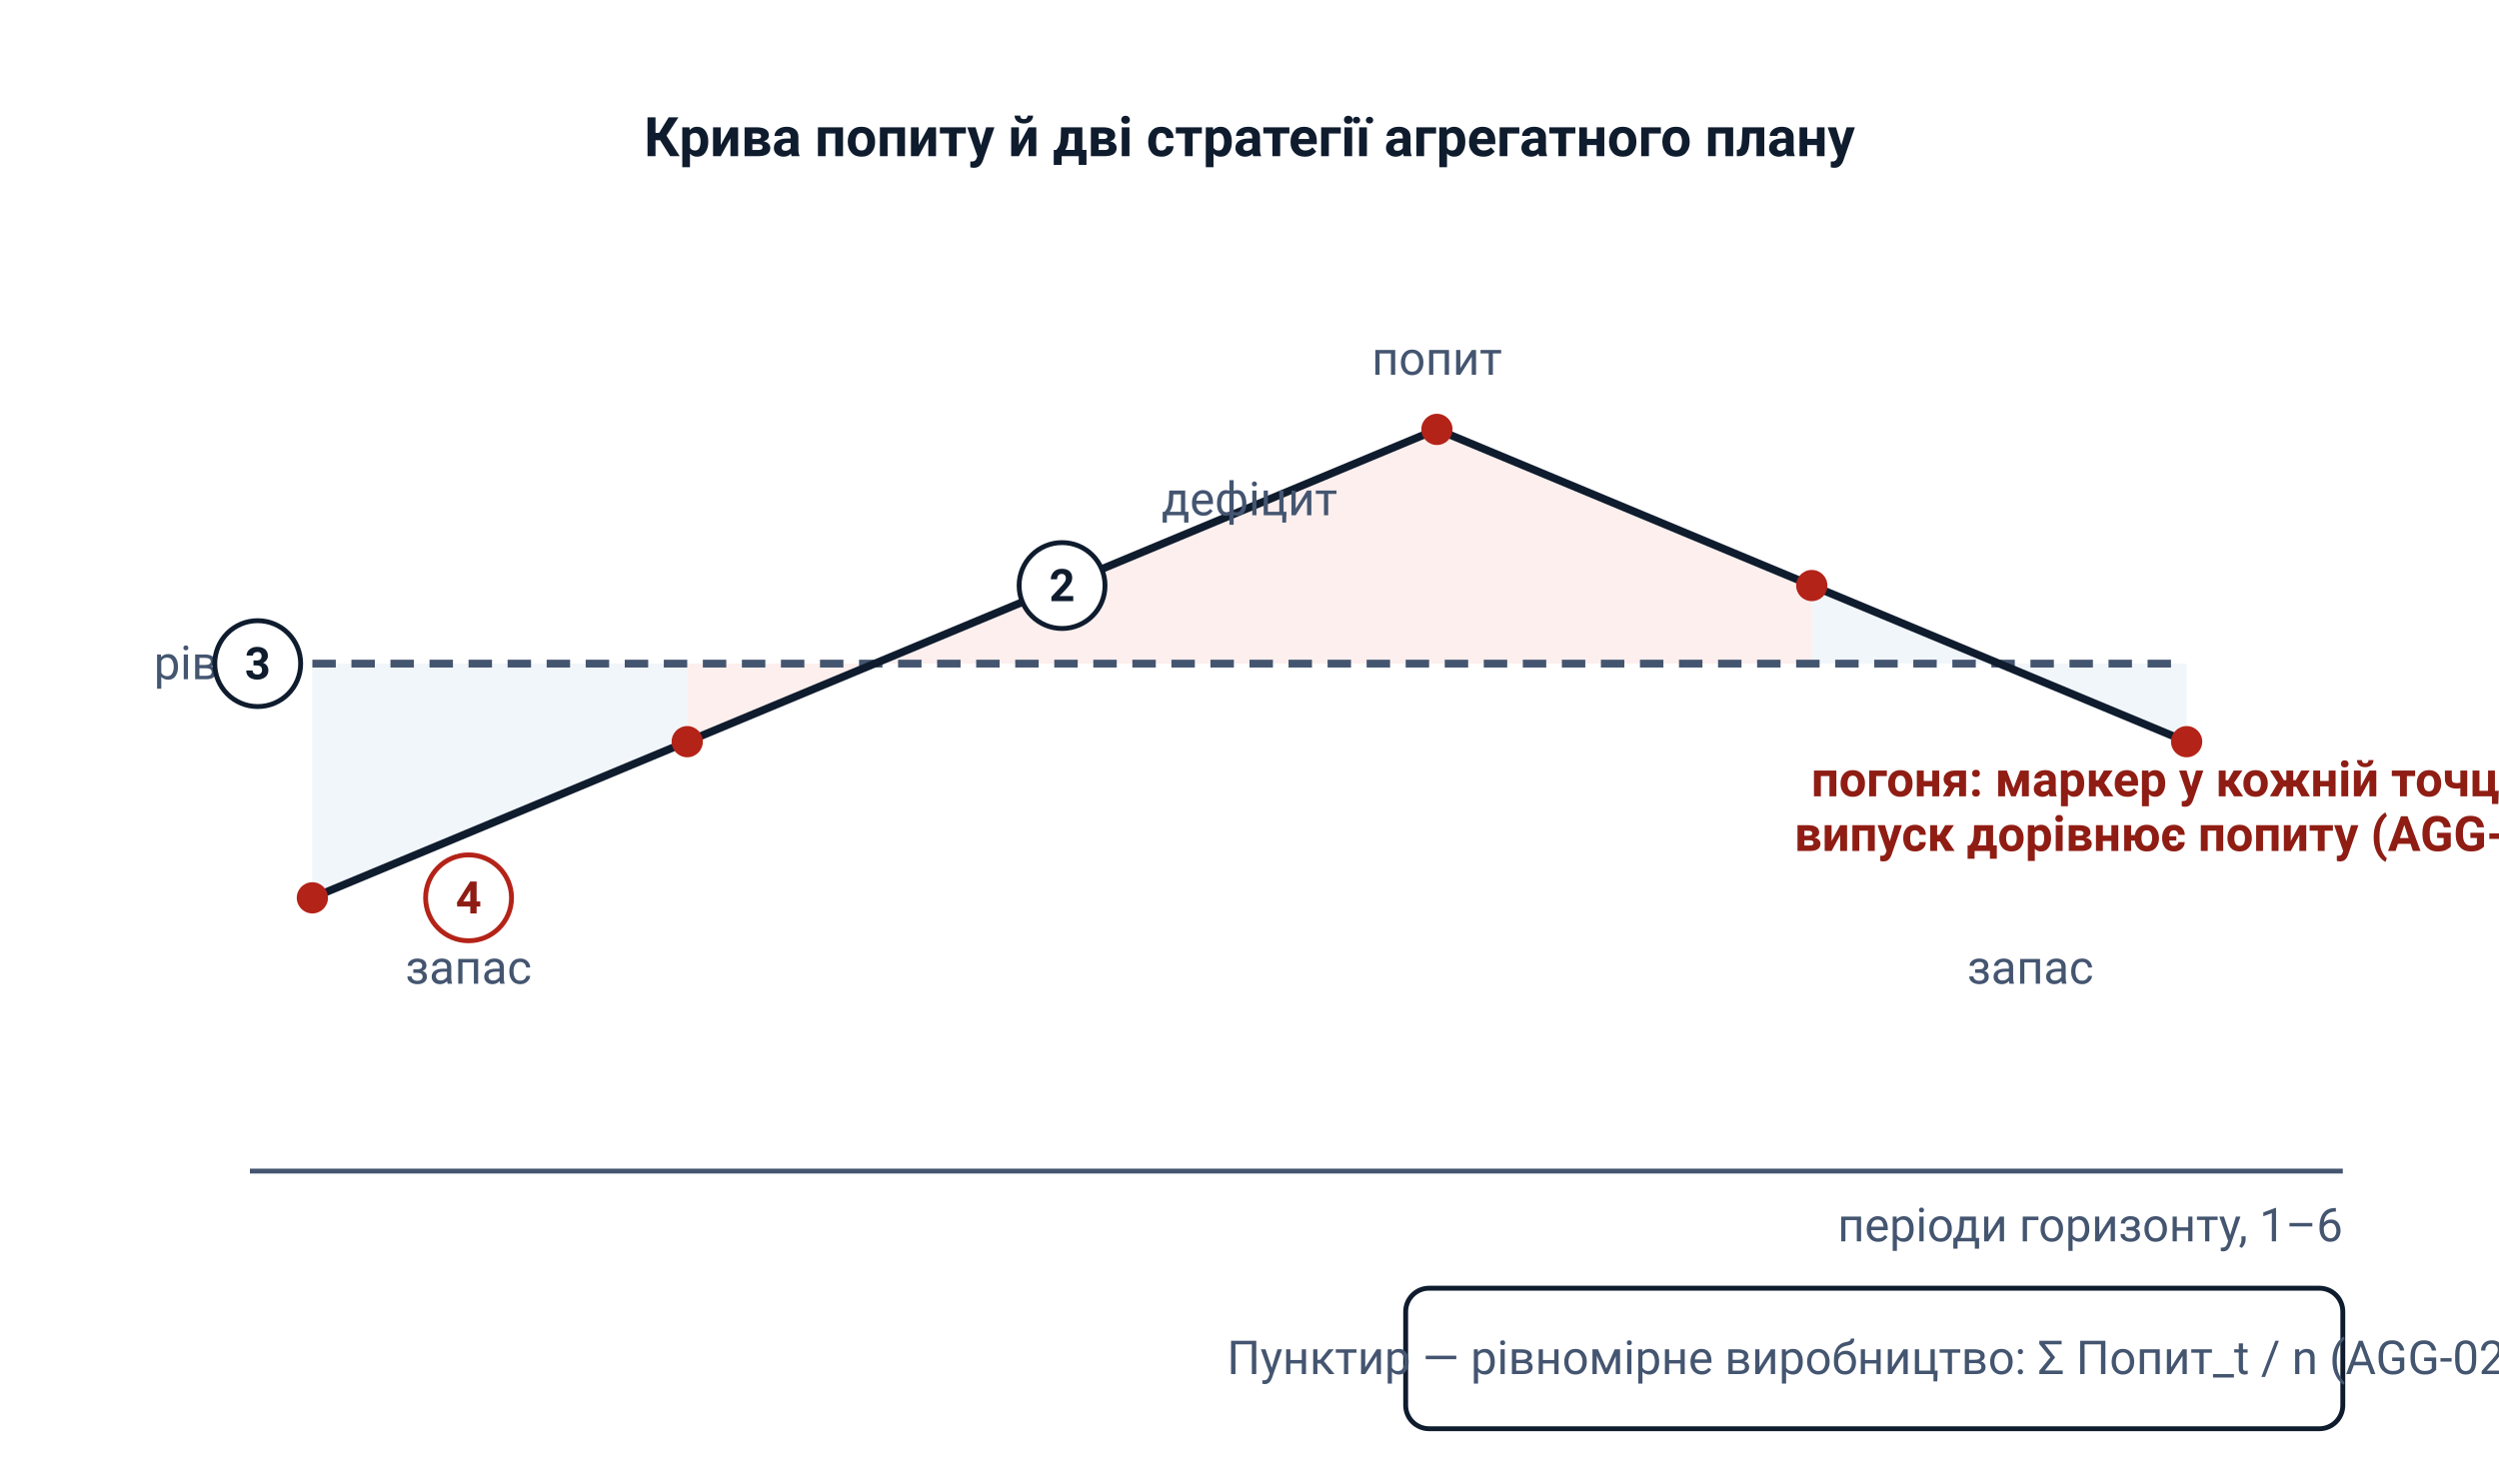
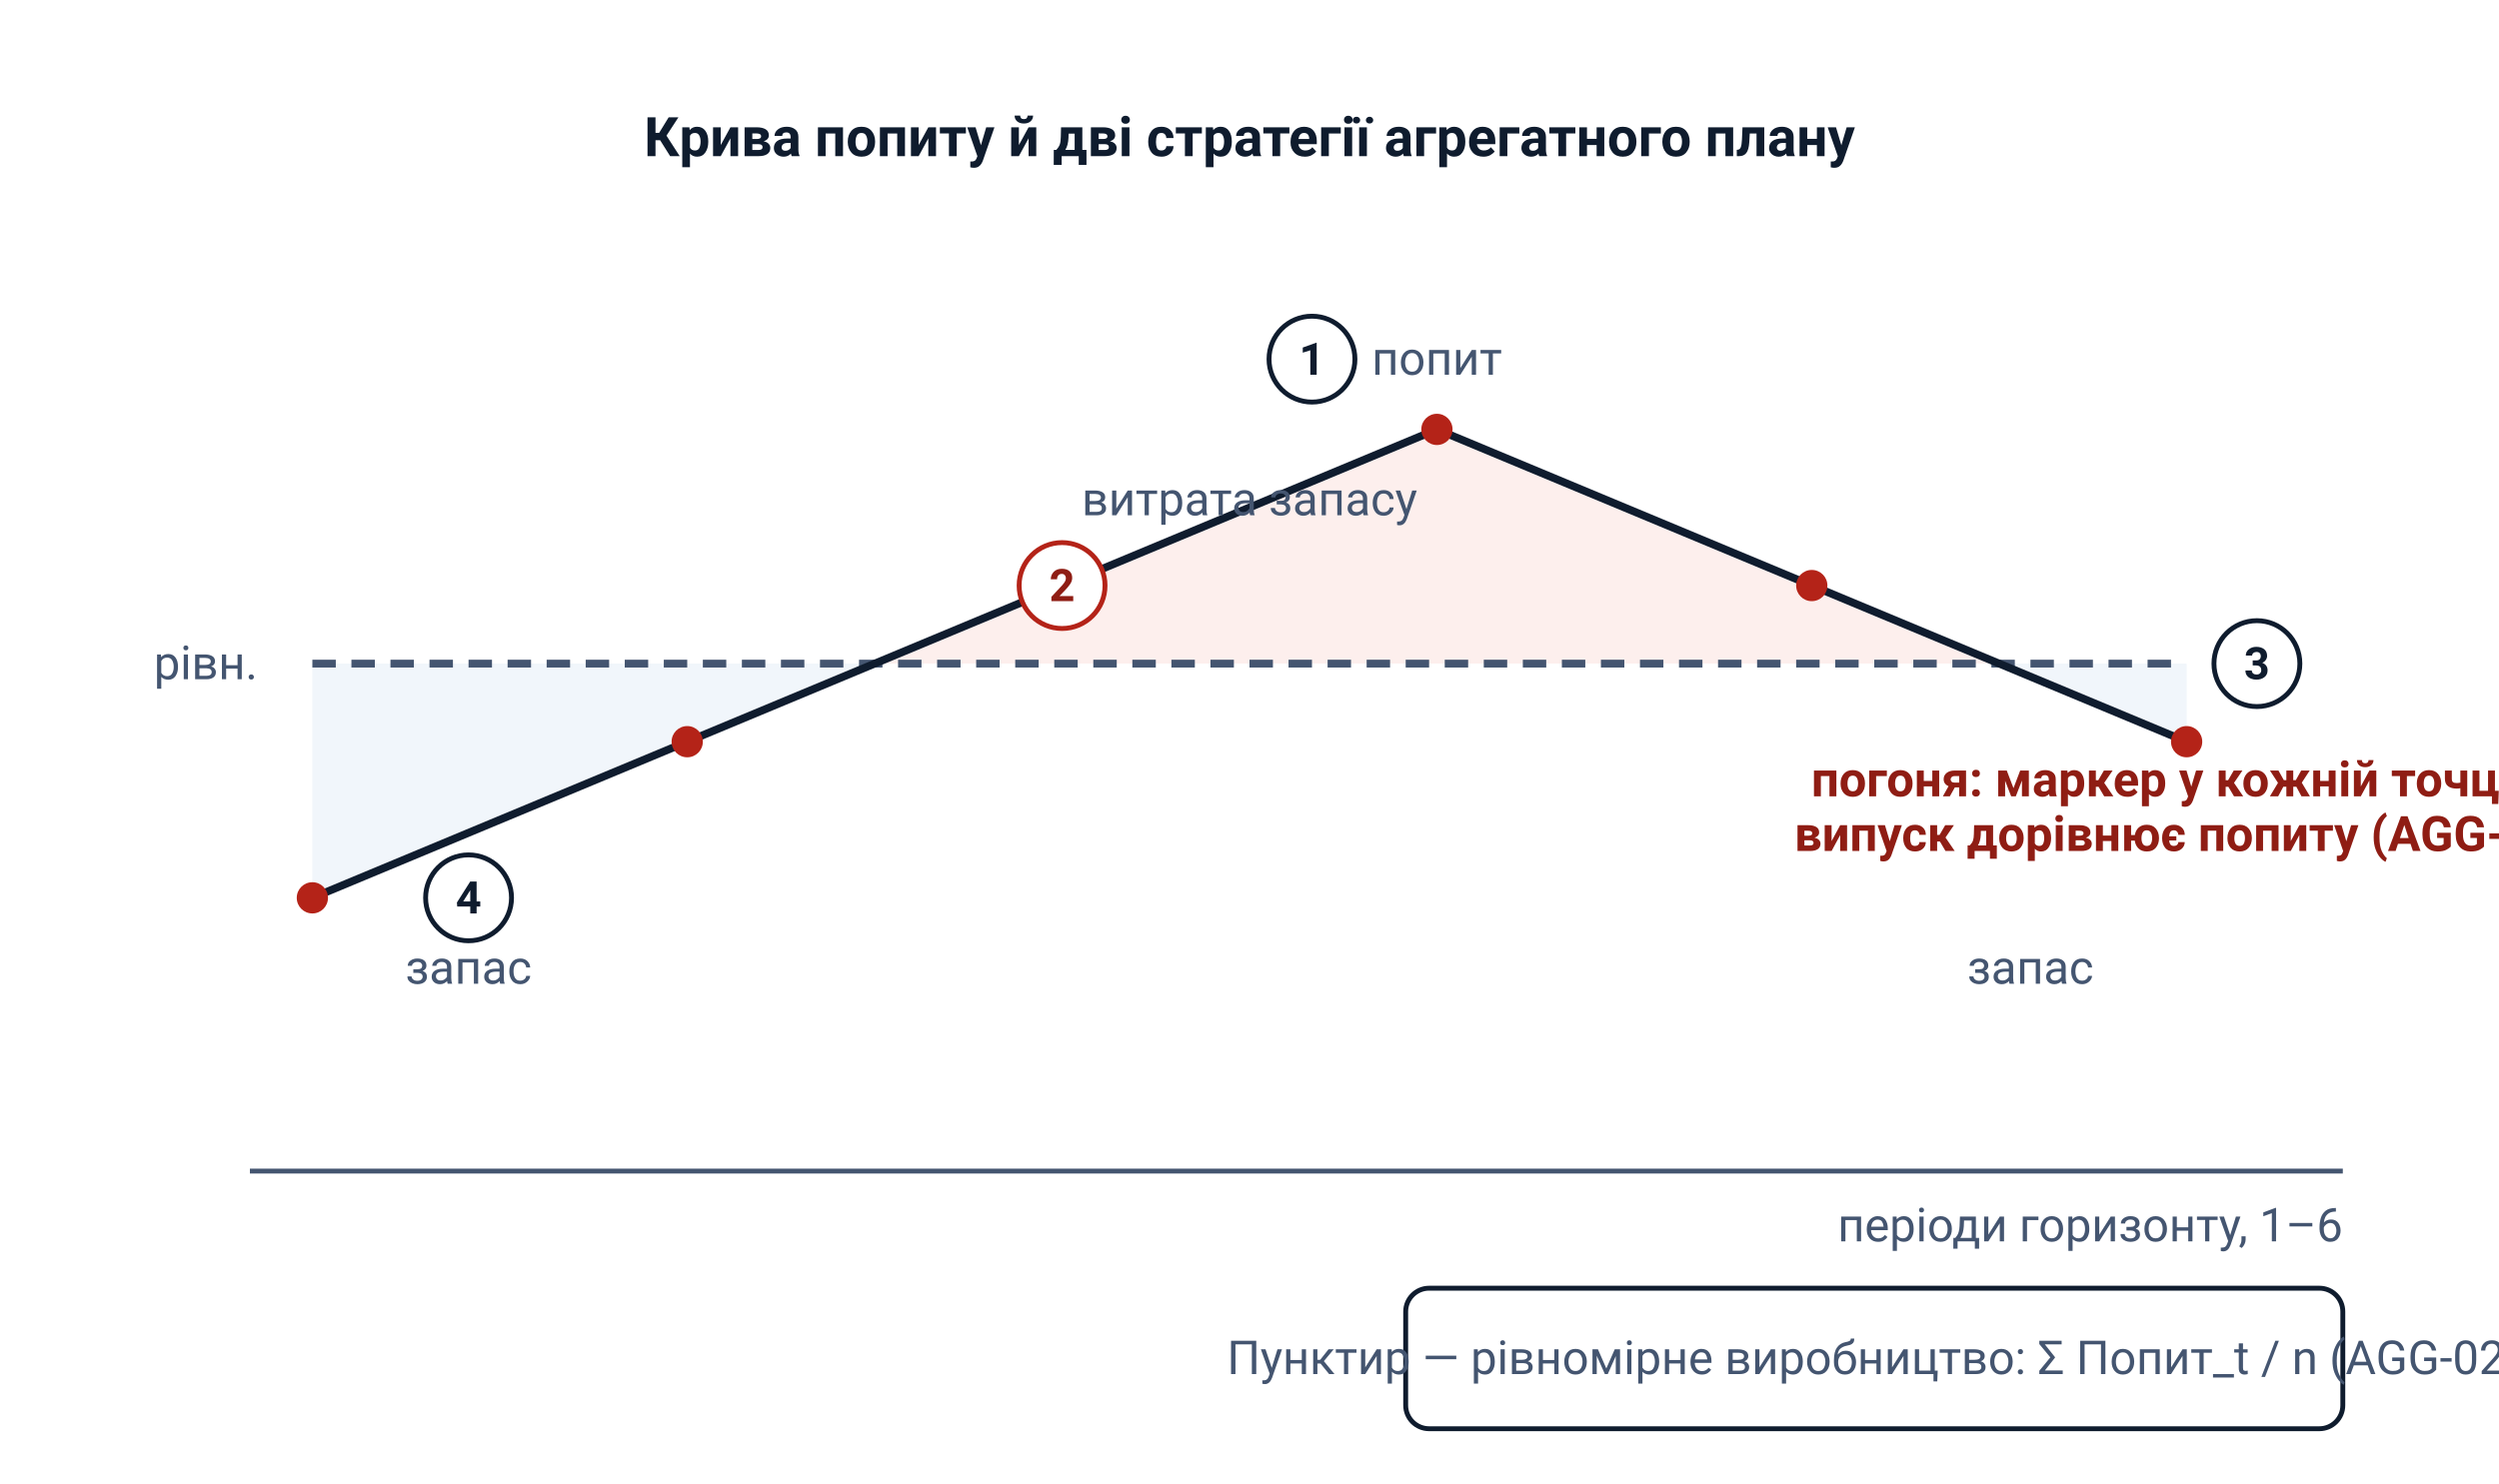
<svg xmlns="http://www.w3.org/2000/svg" id="fig-t06-2" class="scheme" viewBox="0 0 640 380" role="img" aria-labelledby="fig-t06-2-title fig-t06-2-desc" font-family="system-ui, -apple-system, 'Segoe UI', Roboto, 'Helvetica Neue', Arial, sans-serif">
  <style>
    #fig-t06-2 .box { fill: var(--surface, #ffffff); stroke: var(--ink, #0f1c2e); stroke-width: 1.25; }
    #fig-t06-2 .t { fill: var(--ink, #0f1c2e); font-size: 14px; font-weight: 650; }
    #fig-t06-2 .s { fill: var(--ink-2, #445570); font-size: 12px; }
    #fig-t06-2 .lbl { fill: var(--ink-2, #445570); font-size: 12px; }
    #fig-t06-2 .axis { stroke: var(--ink-2, #445570); stroke-width: 1.25; fill: none; }
    #fig-t06-2 .demand { stroke: var(--ink, #0f1c2e); stroke-width: 2; fill: none; }
    #fig-t06-2 .level { stroke: var(--ink-2, #445570); stroke-width: 2; stroke-dasharray: 6 4; fill: none; }
    #fig-t06-2 .pt { fill: var(--err, #b42318); }
    #fig-t06-2 .zone-surplus { fill: var(--surface-tint, #eef4fa); opacity: 0.85; }
    #fig-t06-2 .zone-deficit { fill: var(--err-bg, #fdecea); opacity: 0.85; }
    #fig-t06-2 .exam-t { fill: var(--err-ink, #8f1d14); font-size: 12.5px; font-weight: 600; }
    #fig-t06-2 .refc { fill: var(--surface, #ffffff); stroke: var(--ink, #0f1c2e); stroke-width: 1.25; }
    #fig-t06-2 .refn { fill: var(--ink, #0f1c2e); font-size: 11.5px; font-weight: 700; text-anchor: middle; }
    #fig-t06-2 .refc.exam { stroke: var(--err, #b42318); }
    #fig-t06-2 .refn.exam-n { fill: var(--err-ink, #8f1d14); }
  </style>
  <path class="axis" d="M64 300 L600 300" />
  <text class="lbl" x="600" y="318" text-anchor="end">періоди горизонту, 1–6</text>
-   <polygon class="zone-surplus" points="80,230 176,190 176,170 80,170" />
-   <polygon class="zone-deficit" points="176,190 272,150 368,110 464,150 464,170 368,170 272,170 176,170" />
-   <polygon class="zone-surplus" points="464,150 560,190 560,170 464,170" />
+   <polygon class="zone-surplus" points="80,230 176,190 224,170 80,170" />
+   <polygon class="zone-deficit" points="224,170 272,150 368,110 464,150 512,170" />
+   <polygon class="zone-surplus" points="512,170 560,190 560,170" />
  <path class="level" d="M80 170 L560 170" />
  <text class="s" x="66" y="174" text-anchor="end">рівн.</text>
  <path class="demand" d="M80 230 L176 190 L272 150 L368 110 L464 150 L560 190" />
  <circle class="pt" cx="80" cy="230" r="4" />
  <circle class="pt" cx="176" cy="190" r="4" />
  <circle class="pt" cx="272" cy="150" r="4" />
  <circle class="pt" cx="368" cy="110" r="4" />
  <circle class="pt" cx="464" cy="150" r="4" />
  <circle class="pt" cx="560" cy="190" r="4" />
  <text class="t" x="320" y="40" text-anchor="middle">Крива попиту й дві стратегії агрегатного плану</text>
  <text class="s" x="368" y="96" text-anchor="middle">попит</text>
  <text class="exam-t" x="560" y="204" text-anchor="middle">погоня: маркер у кожній точці —</text>
  <text class="exam-t" x="560" y="218" text-anchor="middle">випуск дорівнює попиту (AGG-01)</text>
  <text class="s" x="120" y="252" text-anchor="middle">запас</text>
-   <text class="s" x="320" y="132" text-anchor="middle">дефіцит</text>
+   <text class="s" x="320" y="132" text-anchor="middle">витрата запасу</text>
  <text class="s" x="520" y="252" text-anchor="middle">запас</text>
  <rect class="box" x="360" y="330" width="240" height="36" rx="6" />
  <text class="s" x="480" y="352" text-anchor="middle">Пунктир — рівномірне виробництво: Σ Попит_t / n (AGG-02)</text>
-   <circle class="refc" cx="272" cy="150" r="11" />
-   <text class="refn" x="272" y="154">2</text>
-   <circle class="refc" cx="66" cy="170" r="11" />
-   <text class="refn" x="66" y="174">3</text>
-   <circle class="refc exam" cx="120" cy="230" r="11" />
-   <text class="refn exam-n" x="120" y="234">4</text>
+   <circle class="refc" cx="336" cy="92" r="11" />
+   <text class="refn" x="336" y="96">1</text>
+   <circle class="refc exam" cx="272" cy="150" r="11" />
+   <text class="refn exam-n" x="272" y="154">2</text>
+   <circle class="refc" cx="578" cy="170" r="11" />
+   <text class="refn" x="578" y="174">3</text>
+   <circle class="refc" cx="120" cy="230" r="11" />
+   <text class="refn" x="120" y="234">4</text>
</svg>
